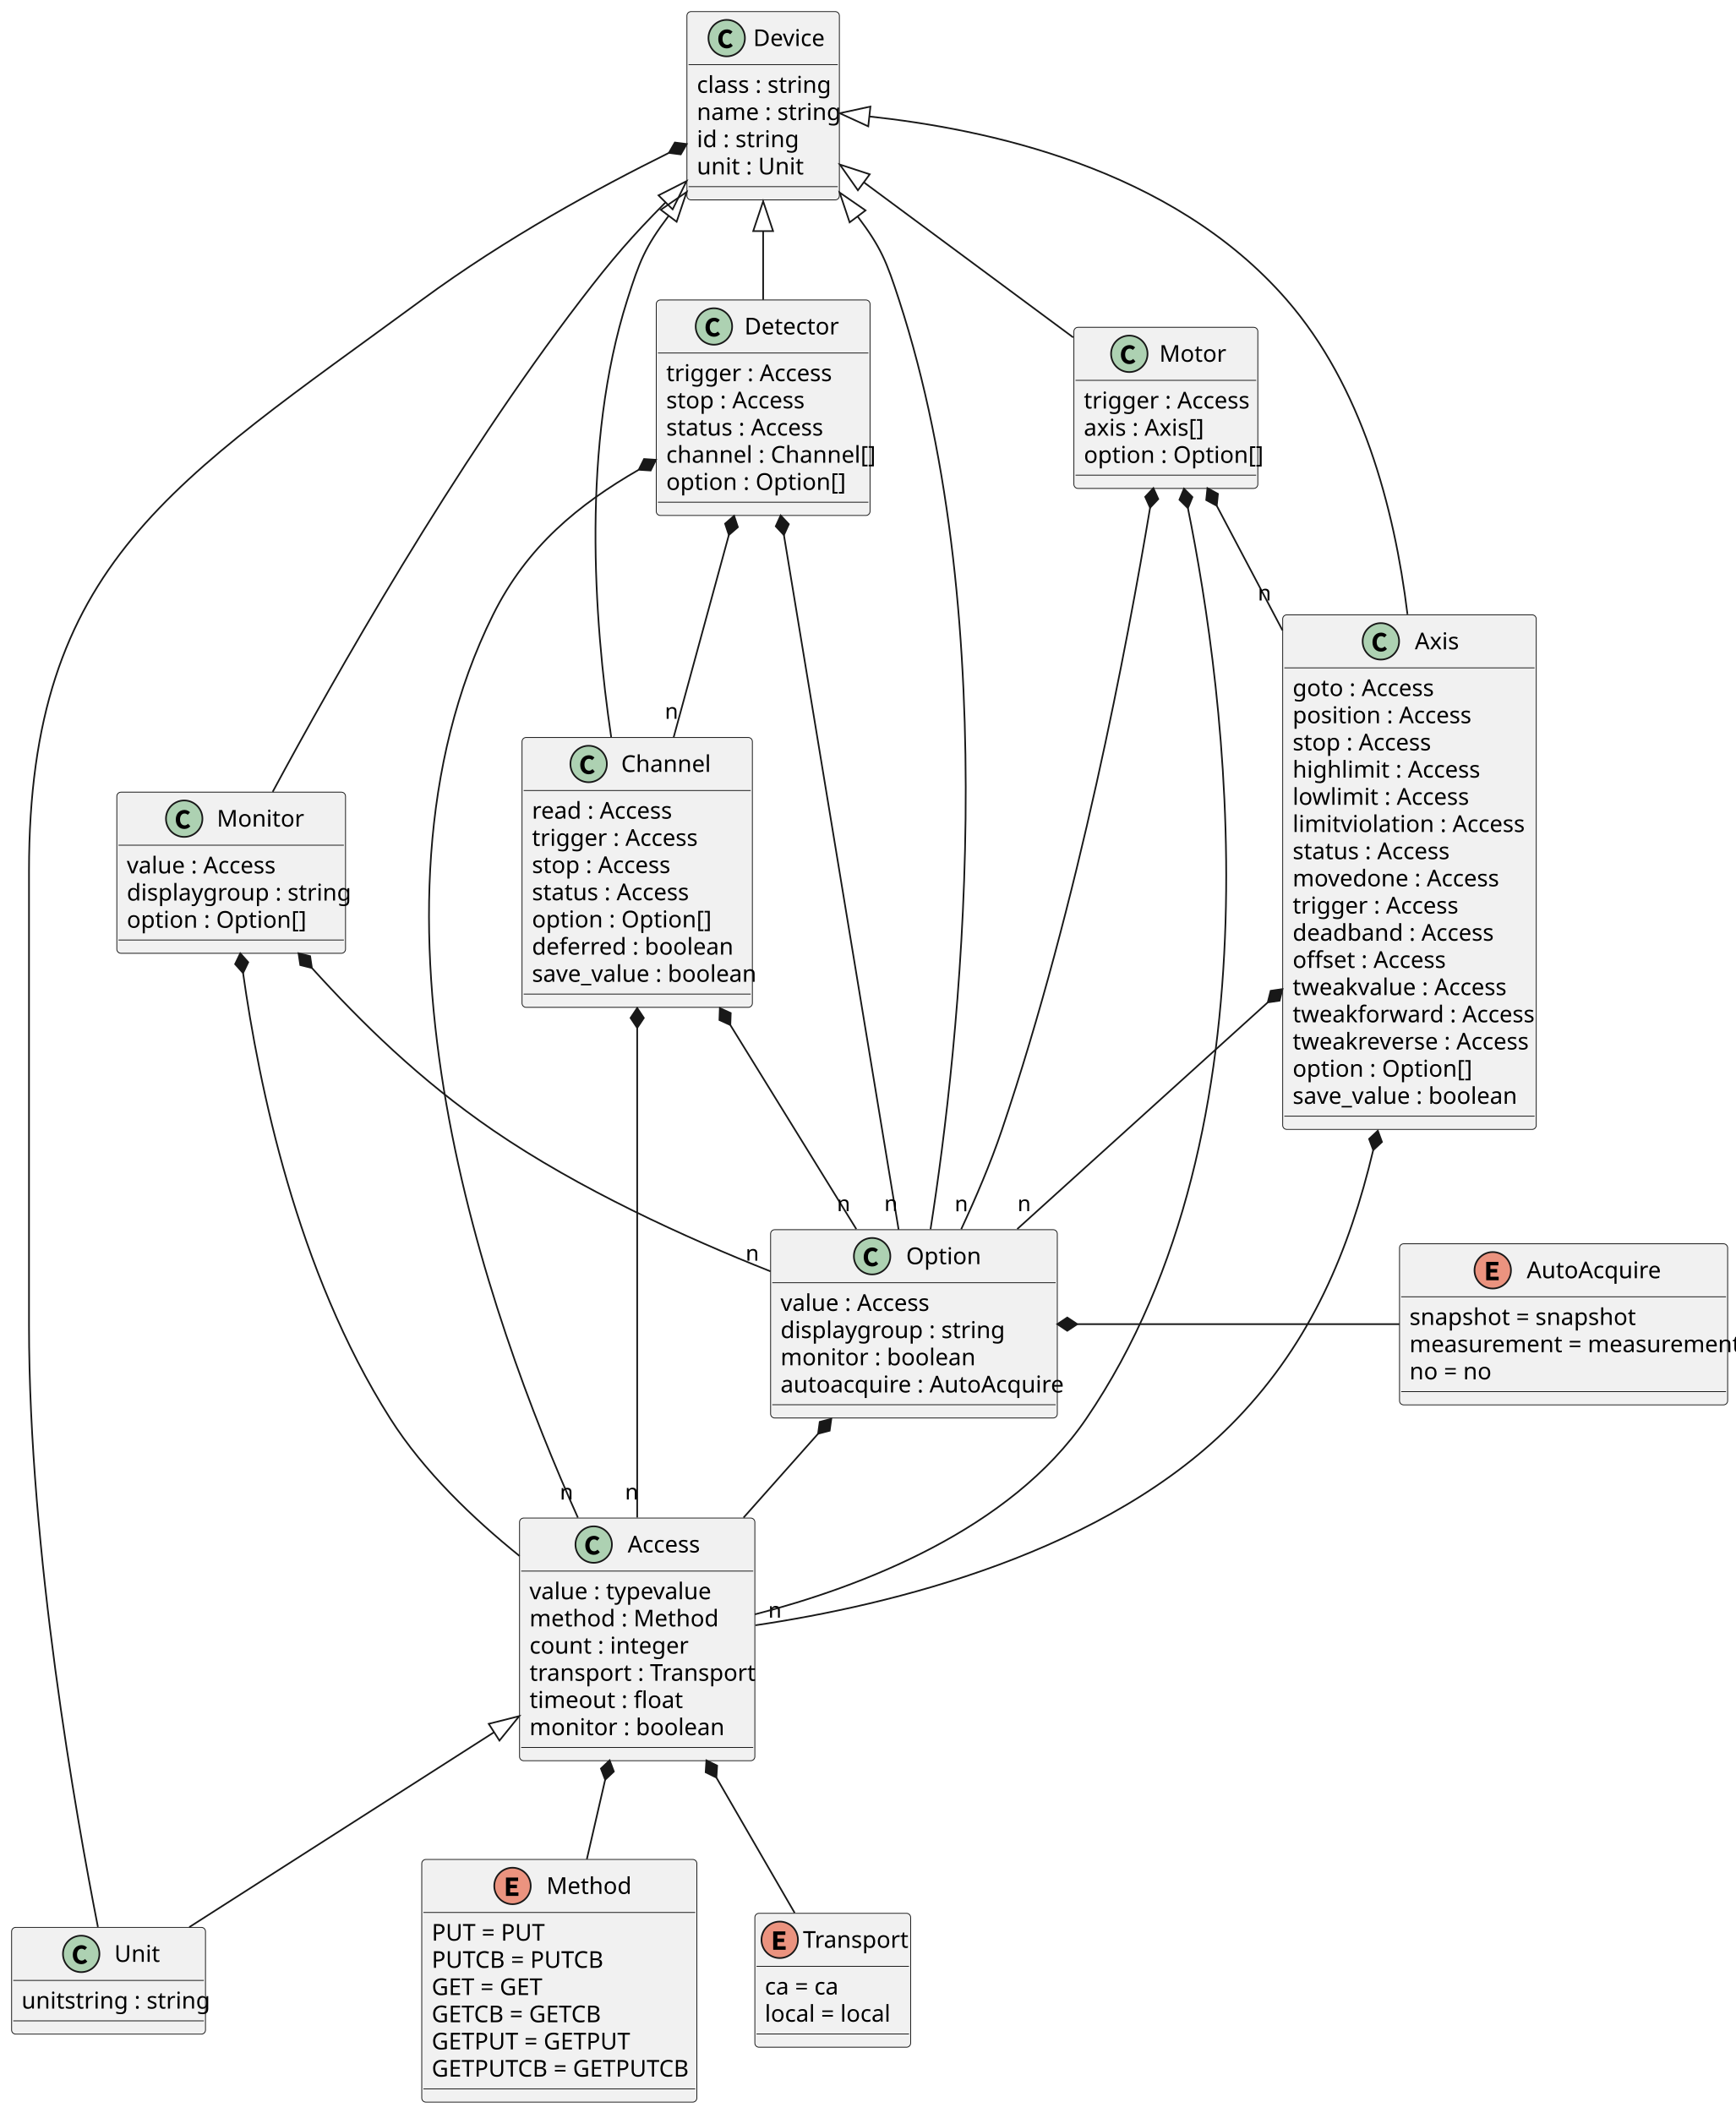
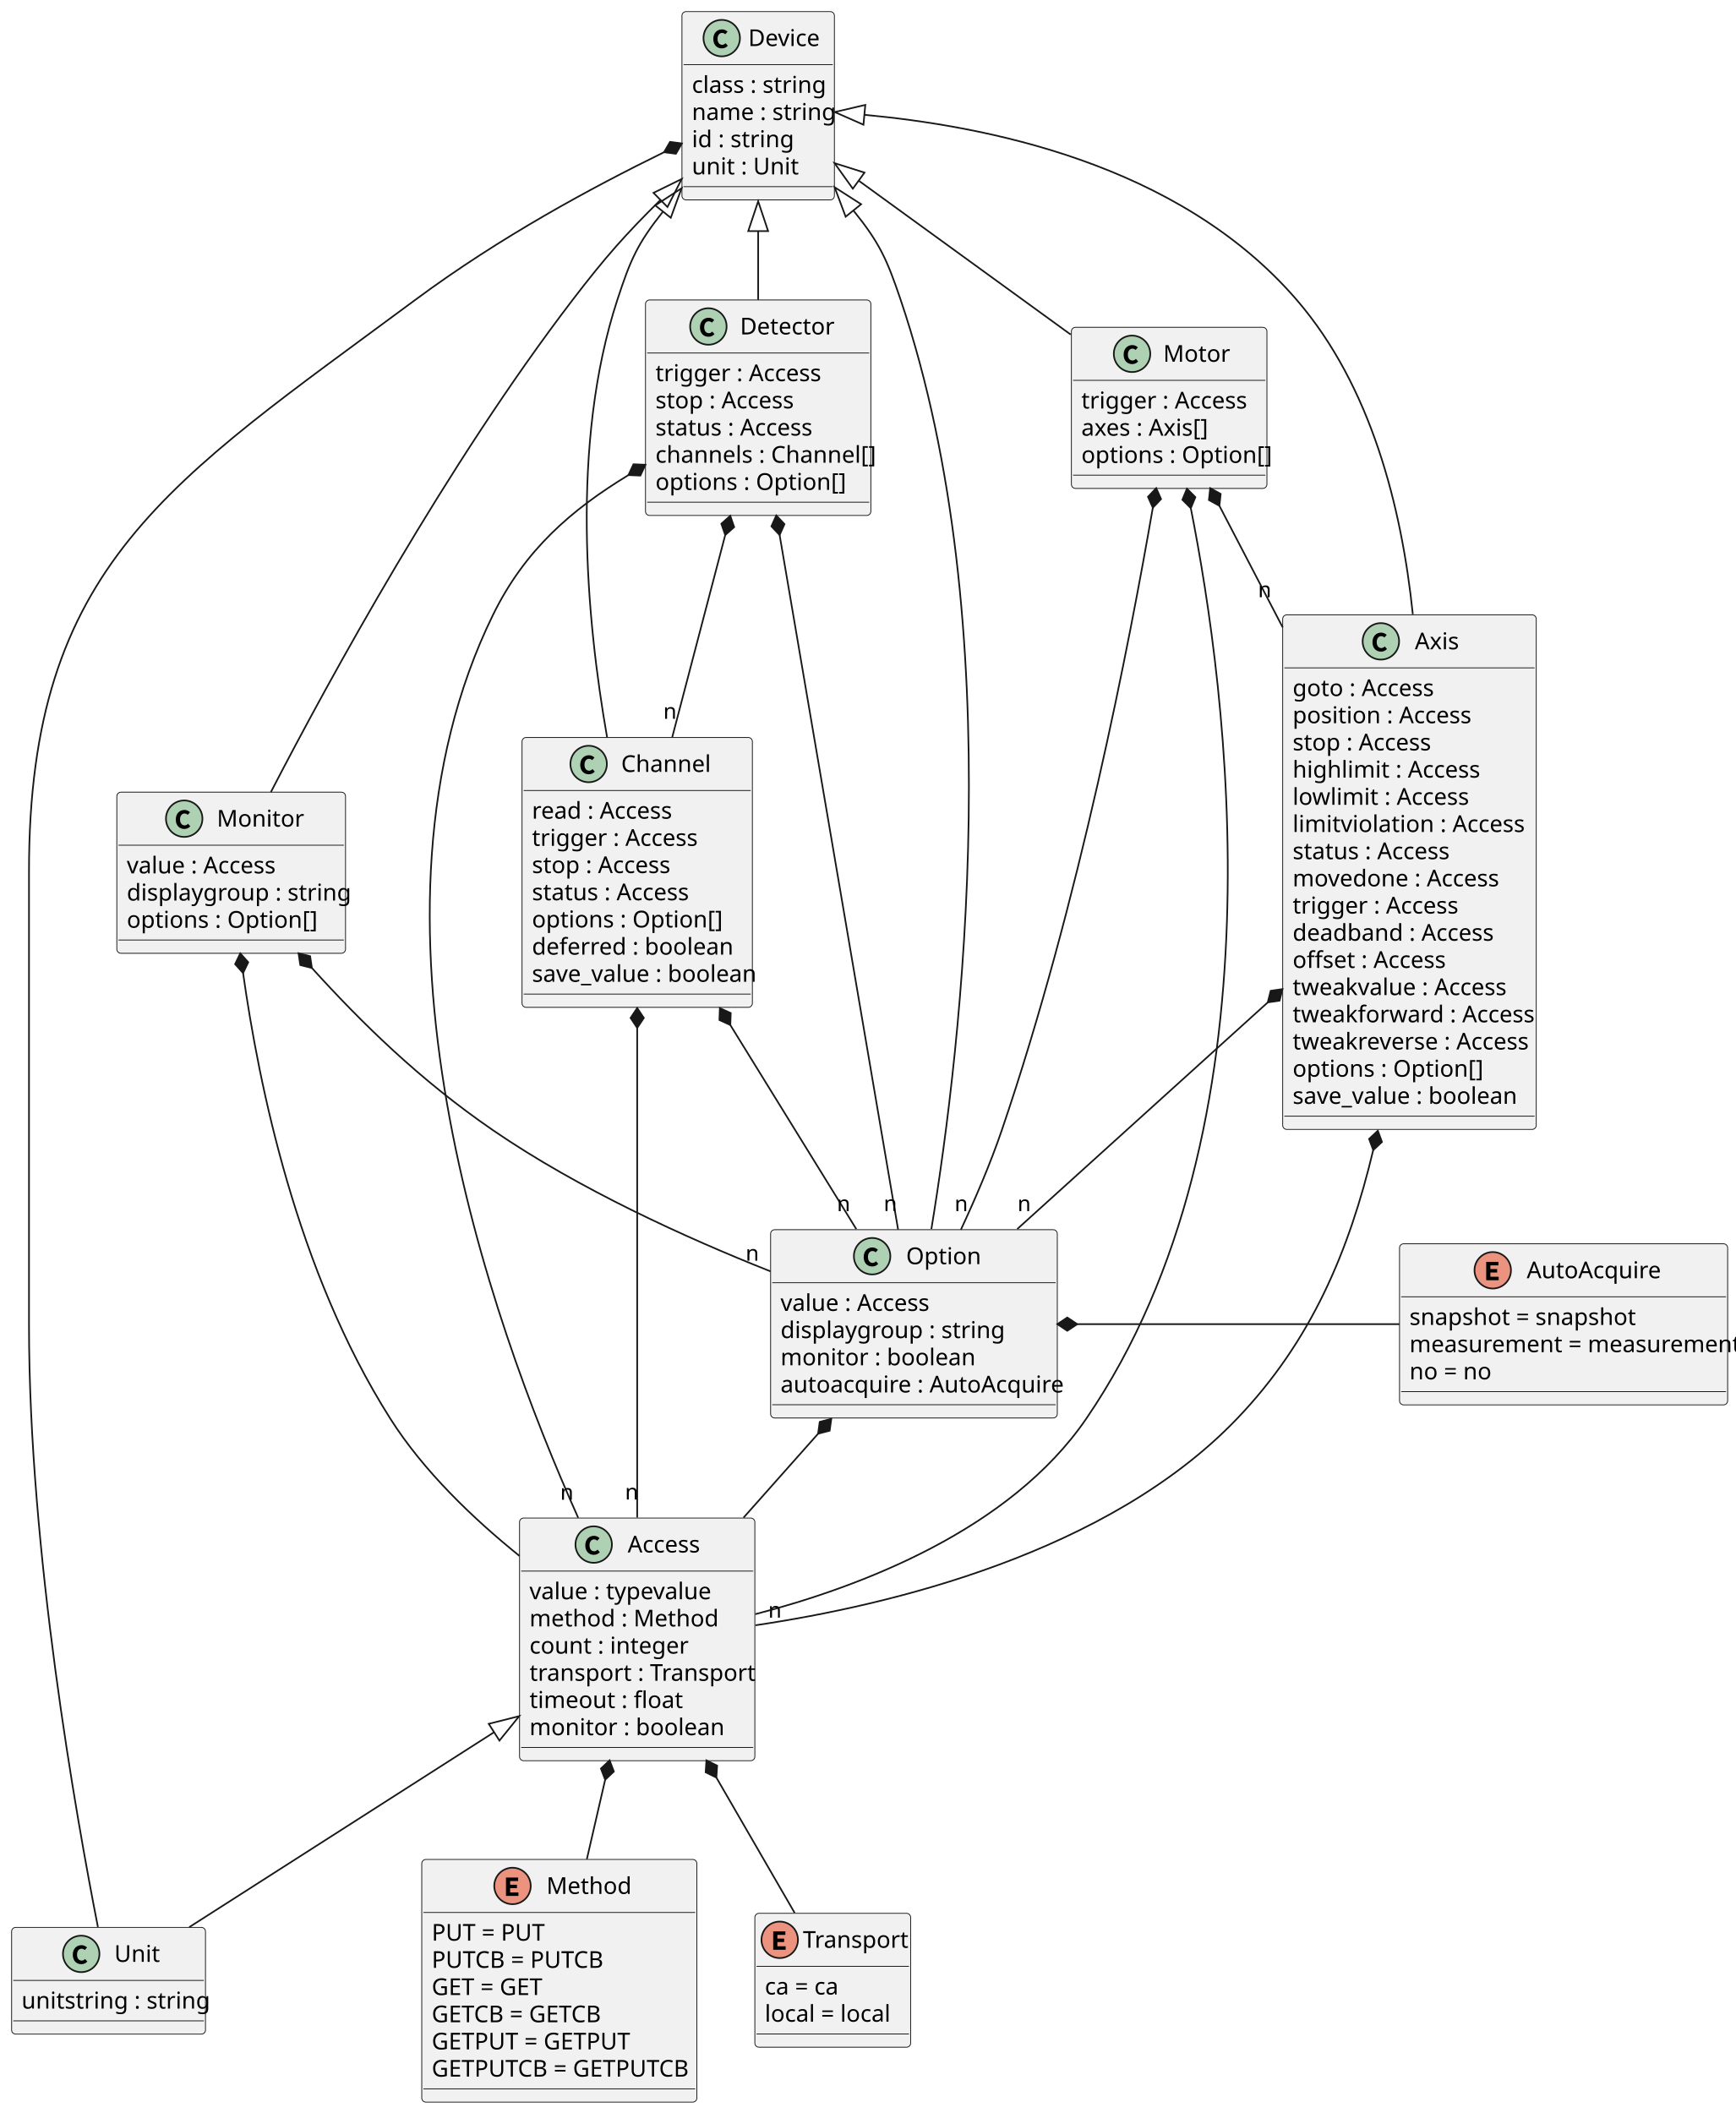
<svg xmlns="http://www.w3.org/2000/svg" contentStyleType="text/css" height="510px" preserveAspectRatio="none" style="width:419px;height:510px;background:#FFFFFF;" version="1.1" viewBox="0 0 419 510" width="419.6px" zoomAndPan="magnify">
  <defs />
  <g>
    <g id="elem_Device">
-       <rect codeLine="3" fill="#F1F1F1" height="45.45" id="Device" rx="1" ry="1" style="stroke:#181818;stroke-width:0.2;" width="36.8" x="165.8" y="2.8" />
-       <ellipse cx="175.4" cy="9.2" fill="#ADD1B2" rx="4.4" ry="4.4" style="stroke:#181818;stroke-width:0.4;" />
-       <path d="M175.419,11.681 C176.019,11.681 176.512,11.456 176.875,11.031 L176.325,10.425 C176.106,10.662 175.844,10.819 175.525,10.819 C174.856,10.819 174.394,10.287 174.394,9.375 C174.394,8.488 174.856,7.95 175.481,7.95 C175.806,7.95 176.044,8.075 176.256,8.269 L176.806,7.65 C176.506,7.356 176.044,7.088 175.481,7.088 C174.3,7.088 173.369,7.944 173.369,9.412 C173.369,10.9 174.319,11.681 175.419,11.681 Z " fill="#000000" />
-       <text fill="#000000" font-family="sans-serif" font-size="5.6" lengthAdjust="spacing" textLength="16" x="181.8" y="11.114">Device</text>
-       <line style="stroke:#181818;stroke-width:0.2;" x1="166.2" x2="202.2" y1="15.6" y2="15.6" />
-       <text fill="#000000" font-family="sans-serif" font-size="5.6" lengthAdjust="spacing" textLength="30.8" x="168.2" y="22.395">class : string</text>
-       <text fill="#000000" font-family="sans-serif" font-size="5.6" lengthAdjust="spacing" textLength="32" x="168.2" y="28.958">name : string</text>
-       <text fill="#000000" font-family="sans-serif" font-size="5.6" lengthAdjust="spacing" textLength="22.4" x="168.2" y="35.52">id : string</text>
-       <text fill="#000000" font-family="sans-serif" font-size="5.6" lengthAdjust="spacing" textLength="23.2" x="168.2" y="42.083">unit : Unit</text>
-       <line style="stroke:#181818;stroke-width:0.2;" x1="166.2" x2="202.2" y1="45.05" y2="45.05" />
+       <rect codeLine="3" fill="#F1F1F1" height="45.45" id="Device" rx="1" ry="1" style="stroke:#181818;stroke-width:0.2;" width="36.8" x="164.6" y="2.8" />
+       <ellipse cx="174.2" cy="9.2" fill="#ADD1B2" rx="4.4" ry="4.4" style="stroke:#181818;stroke-width:0.4;" />
+       <path d="M174.219,11.681 C174.819,11.681 175.312,11.456 175.675,11.031 L175.125,10.425 C174.906,10.662 174.644,10.819 174.325,10.819 C173.656,10.819 173.194,10.287 173.194,9.375 C173.194,8.488 173.656,7.95 174.281,7.95 C174.606,7.95 174.844,8.075 175.056,8.269 L175.606,7.65 C175.306,7.356 174.844,7.088 174.281,7.088 C173.1,7.088 172.169,7.944 172.169,9.412 C172.169,10.9 173.119,11.681 174.219,11.681 Z " fill="#000000" />
+       <text fill="#000000" font-family="sans-serif" font-size="5.6" lengthAdjust="spacing" textLength="16" x="180.6" y="11.114">Device</text>
+       <line style="stroke:#181818;stroke-width:0.2;" x1="165" x2="201" y1="15.6" y2="15.6" />
+       <text fill="#000000" font-family="sans-serif" font-size="5.6" lengthAdjust="spacing" textLength="30.8" x="167" y="22.395">class : string</text>
+       <text fill="#000000" font-family="sans-serif" font-size="5.6" lengthAdjust="spacing" textLength="32" x="167" y="28.958">name : string</text>
+       <text fill="#000000" font-family="sans-serif" font-size="5.6" lengthAdjust="spacing" textLength="22.4" x="167" y="35.52">id : string</text>
+       <text fill="#000000" font-family="sans-serif" font-size="5.6" lengthAdjust="spacing" textLength="23.2" x="167" y="42.083">unit : Unit</text>
+       <line style="stroke:#181818;stroke-width:0.2;" x1="165" x2="201" y1="45.05" y2="45.05" />
    </g>
    <g id="elem_Detector">
-       <rect codeLine="68" fill="#F1F1F1" height="52.013" id="Detector" rx="1" ry="1" style="stroke:#181818;stroke-width:0.2;" width="51.6" x="158.4" y="72.4" />
-       <ellipse cx="172.32" cy="78.8" fill="#ADD1B2" rx="4.4" ry="4.4" style="stroke:#181818;stroke-width:0.4;" />
-       <path d="M172.339,81.281 C172.939,81.281 173.433,81.056 173.795,80.631 L173.245,80.025 C173.026,80.263 172.764,80.419 172.445,80.419 C171.776,80.419 171.314,79.888 171.314,78.975 C171.314,78.088 171.776,77.55 172.401,77.55 C172.726,77.55 172.964,77.675 173.176,77.869 L173.726,77.25 C173.426,76.956 172.964,76.688 172.401,76.688 C171.22,76.688 170.289,77.544 170.289,79.013 C170.289,80.5 171.239,81.281 172.339,81.281 Z " fill="#000000" />
-       <text fill="#000000" font-family="sans-serif" font-size="5.6" lengthAdjust="spacing" textLength="21.2" x="179.68" y="80.714">Detector</text>
-       <line style="stroke:#181818;stroke-width:0.2;" x1="158.8" x2="209.6" y1="85.2" y2="85.2" />
-       <text fill="#000000" font-family="sans-serif" font-size="5.6" lengthAdjust="spacing" textLength="37.6" x="160.8" y="91.995">trigger : Access</text>
-       <text fill="#000000" font-family="sans-serif" font-size="5.6" lengthAdjust="spacing" textLength="32.4" x="160.8" y="98.558">stop : Access</text>
-       <text fill="#000000" font-family="sans-serif" font-size="5.6" lengthAdjust="spacing" textLength="37.2" x="160.8" y="105.12">status : Access</text>
-       <text fill="#000000" font-family="sans-serif" font-size="5.6" lengthAdjust="spacing" textLength="46.8" x="160.8" y="111.683">channel : Channel[]</text>
-       <text fill="#000000" font-family="sans-serif" font-size="5.6" lengthAdjust="spacing" textLength="39.6" x="160.8" y="118.245">option : Option[]</text>
-       <line style="stroke:#181818;stroke-width:0.2;" x1="158.8" x2="209.6" y1="121.213" y2="121.213" />
+       <rect codeLine="68" fill="#F1F1F1" height="52.013" id="Detector" rx="1" ry="1" style="stroke:#181818;stroke-width:0.2;" width="54.4" x="155.8" y="72.4" />
+       <ellipse cx="170.98" cy="78.8" fill="#ADD1B2" rx="4.4" ry="4.4" style="stroke:#181818;stroke-width:0.4;" />
+       <path d="M170.999,81.281 C171.599,81.281 172.093,81.056 172.455,80.631 L171.905,80.025 C171.686,80.263 171.424,80.419 171.105,80.419 C170.436,80.419 169.974,79.888 169.974,78.975 C169.974,78.088 170.436,77.55 171.061,77.55 C171.386,77.55 171.624,77.675 171.836,77.869 L172.386,77.25 C172.086,76.956 171.624,76.688 171.061,76.688 C169.88,76.688 168.949,77.544 168.949,79.013 C168.949,80.5 169.899,81.281 170.999,81.281 Z " fill="#000000" />
+       <text fill="#000000" font-family="sans-serif" font-size="5.6" lengthAdjust="spacing" textLength="21.2" x="178.62" y="80.714">Detector</text>
+       <line style="stroke:#181818;stroke-width:0.2;" x1="156.2" x2="209.8" y1="85.2" y2="85.2" />
+       <text fill="#000000" font-family="sans-serif" font-size="5.6" lengthAdjust="spacing" textLength="37.6" x="158.2" y="91.995">trigger : Access</text>
+       <text fill="#000000" font-family="sans-serif" font-size="5.6" lengthAdjust="spacing" textLength="32.4" x="158.2" y="98.558">stop : Access</text>
+       <text fill="#000000" font-family="sans-serif" font-size="5.6" lengthAdjust="spacing" textLength="37.2" x="158.2" y="105.12">status : Access</text>
+       <text fill="#000000" font-family="sans-serif" font-size="5.6" lengthAdjust="spacing" textLength="49.6" x="158.2" y="111.683">channels : Channel[]</text>
+       <text fill="#000000" font-family="sans-serif" font-size="5.6" lengthAdjust="spacing" textLength="42.4" x="158.2" y="118.245">options : Option[]</text>
+       <line style="stroke:#181818;stroke-width:0.2;" x1="156.2" x2="209.8" y1="121.213" y2="121.213" />
    </g>
    <g id="elem_Motor">
-       <rect codeLine="96" fill="#F1F1F1" height="38.888" id="Motor" rx="1" ry="1" style="stroke:#181818;stroke-width:0.2;" width="44.4" x="259.2" y="79" />
-       <ellipse cx="272.58" cy="85.4" fill="#ADD1B2" rx="4.4" ry="4.4" style="stroke:#181818;stroke-width:0.4;" />
-       <path d="M272.599,87.881 C273.199,87.881 273.692,87.656 274.055,87.231 L273.505,86.625 C273.286,86.862 273.024,87.019 272.705,87.019 C272.036,87.019 271.574,86.487 271.574,85.575 C271.574,84.688 272.036,84.15 272.661,84.15 C272.986,84.15 273.224,84.275 273.436,84.469 L273.986,83.85 C273.686,83.556 273.224,83.287 272.661,83.287 C271.48,83.287 270.549,84.144 270.549,85.612 C270.549,87.1 271.499,87.881 272.599,87.881 Z " fill="#000000" />
-       <text fill="#000000" font-family="sans-serif" font-size="5.6" lengthAdjust="spacing" textLength="15.2" x="279.82" y="87.314">Motor</text>
-       <line style="stroke:#181818;stroke-width:0.2;" x1="259.6" x2="303.2" y1="91.8" y2="91.8" />
-       <text fill="#000000" font-family="sans-serif" font-size="5.6" lengthAdjust="spacing" textLength="37.6" x="261.6" y="98.595">trigger : Access</text>
-       <text fill="#000000" font-family="sans-serif" font-size="5.6" lengthAdjust="spacing" textLength="27.2" x="261.6" y="105.158">axis : Axis[]</text>
-       <text fill="#000000" font-family="sans-serif" font-size="5.6" lengthAdjust="spacing" textLength="39.6" x="261.6" y="111.72">option : Option[]</text>
-       <line style="stroke:#181818;stroke-width:0.2;" x1="259.6" x2="303.2" y1="114.688" y2="114.688" />
+       <rect codeLine="96" fill="#F1F1F1" height="38.888" id="Motor" rx="1" ry="1" style="stroke:#181818;stroke-width:0.2;" width="47.2" x="258.6" y="79" />
+       <ellipse cx="273.24" cy="85.4" fill="#ADD1B2" rx="4.4" ry="4.4" style="stroke:#181818;stroke-width:0.4;" />
+       <path d="M273.259,87.881 C273.859,87.881 274.353,87.656 274.715,87.231 L274.165,86.625 C273.946,86.862 273.684,87.019 273.365,87.019 C272.696,87.019 272.234,86.487 272.234,85.575 C272.234,84.688 272.696,84.15 273.321,84.15 C273.646,84.15 273.884,84.275 274.096,84.469 L274.646,83.85 C274.346,83.556 273.884,83.287 273.321,83.287 C272.14,83.287 271.209,84.144 271.209,85.612 C271.209,87.1 272.159,87.881 273.259,87.881 Z " fill="#000000" />
+       <text fill="#000000" font-family="sans-serif" font-size="5.6" lengthAdjust="spacing" textLength="15.2" x="280.76" y="87.314">Motor</text>
+       <line style="stroke:#181818;stroke-width:0.2;" x1="259" x2="305.4" y1="91.8" y2="91.8" />
+       <text fill="#000000" font-family="sans-serif" font-size="5.6" lengthAdjust="spacing" textLength="37.6" x="261" y="98.595">trigger : Access</text>
+       <text fill="#000000" font-family="sans-serif" font-size="5.6" lengthAdjust="spacing" textLength="28.8" x="261" y="105.158">axes : Axis[]</text>
+       <text fill="#000000" font-family="sans-serif" font-size="5.6" lengthAdjust="spacing" textLength="42.4" x="261" y="111.72">options : Option[]</text>
+       <line style="stroke:#181818;stroke-width:0.2;" x1="259" x2="305.4" y1="114.688" y2="114.688" />
    </g>
    <g id="elem_Monitor">
      <rect codeLine="79" fill="#F1F1F1" height="38.888" id="Monitor" rx="1" ry="1" style="stroke:#181818;stroke-width:0.2;" width="55.2" x="28.2" y="191.2" />
      <ellipse cx="44.46" cy="197.6" fill="#ADD1B2" rx="4.4" ry="4.4" style="stroke:#181818;stroke-width:0.4;" />
      <path d="M44.479,200.081 C45.079,200.081 45.572,199.856 45.935,199.431 L45.385,198.825 C45.166,199.062 44.904,199.219 44.585,199.219 C43.916,199.219 43.454,198.688 43.454,197.775 C43.454,196.887 43.916,196.35 44.541,196.35 C44.866,196.35 45.104,196.475 45.316,196.669 L45.866,196.05 C45.566,195.756 45.104,195.488 44.541,195.488 C43.36,195.488 42.429,196.344 42.429,197.812 C42.429,199.3 43.379,200.081 44.479,200.081 Z " fill="#000000" />
      <text fill="#000000" font-family="sans-serif" font-size="5.6" lengthAdjust="spacing" textLength="19.6" x="52.34" y="199.514">Monitor</text>
      <line style="stroke:#181818;stroke-width:0.2;" x1="28.6" x2="83" y1="204" y2="204" />
      <text fill="#000000" font-family="sans-serif" font-size="5.6" lengthAdjust="spacing" textLength="34.4" x="30.6" y="210.795">value : Access</text>
      <text fill="#000000" font-family="sans-serif" font-size="5.6" lengthAdjust="spacing" textLength="50.4" x="30.6" y="217.358">displaygroup : string</text>
-       <text fill="#000000" font-family="sans-serif" font-size="5.6" lengthAdjust="spacing" textLength="39.6" x="30.6" y="223.92">option : Option[]</text>
+       <text fill="#000000" font-family="sans-serif" font-size="5.6" lengthAdjust="spacing" textLength="42.4" x="30.6" y="223.92">options : Option[]</text>
      <line style="stroke:#181818;stroke-width:0.2;" x1="28.6" x2="83" y1="226.887" y2="226.887" />
    </g>
    <g id="elem_Axis">
      <rect codeLine="35" fill="#F1F1F1" height="124.2" id="Axis" rx="1" ry="1" style="stroke:#181818;stroke-width:0.2;" width="61.2" x="309.6" y="148.4" />
      <ellipse cx="333.3" cy="154.8" fill="#ADD1B2" rx="4.4" ry="4.4" style="stroke:#181818;stroke-width:0.4;" />
      <path d="M333.319,157.281 C333.919,157.281 334.413,157.056 334.775,156.631 L334.225,156.025 C334.006,156.262 333.744,156.419 333.425,156.419 C332.756,156.419 332.294,155.887 332.294,154.975 C332.294,154.088 332.756,153.55 333.381,153.55 C333.706,153.55 333.944,153.675 334.156,153.869 L334.706,153.25 C334.406,152.956 333.944,152.688 333.381,152.688 C332.2,152.688 331.269,153.544 331.269,155.012 C331.269,156.5 332.219,157.281 333.319,157.281 Z " fill="#000000" />
      <text fill="#000000" font-family="sans-serif" font-size="5.6" lengthAdjust="spacing" textLength="10.4" x="341.5" y="156.714">Axis</text>
      <line style="stroke:#181818;stroke-width:0.2;" x1="310" x2="370.4" y1="161.2" y2="161.2" />
      <text fill="#000000" font-family="sans-serif" font-size="5.6" lengthAdjust="spacing" textLength="32.8" x="312" y="167.995">goto : Access</text>
      <text fill="#000000" font-family="sans-serif" font-size="5.6" lengthAdjust="spacing" textLength="41.2" x="312" y="174.558">position : Access</text>
      <text fill="#000000" font-family="sans-serif" font-size="5.6" lengthAdjust="spacing" textLength="32.4" x="312" y="181.12">stop : Access</text>
      <text fill="#000000" font-family="sans-serif" font-size="5.6" lengthAdjust="spacing" textLength="42.4" x="312" y="187.683">highlimit : Access</text>
      <text fill="#000000" font-family="sans-serif" font-size="5.6" lengthAdjust="spacing" textLength="40.4" x="312" y="194.245">lowlimit : Access</text>
      <text fill="#000000" font-family="sans-serif" font-size="5.6" lengthAdjust="spacing" textLength="52.8" x="312" y="200.808">limitviolation : Access</text>
      <text fill="#000000" font-family="sans-serif" font-size="5.6" lengthAdjust="spacing" textLength="37.2" x="312" y="207.37">status : Access</text>
      <text fill="#000000" font-family="sans-serif" font-size="5.6" lengthAdjust="spacing" textLength="47.2" x="312" y="213.933">movedone : Access</text>
      <text fill="#000000" font-family="sans-serif" font-size="5.6" lengthAdjust="spacing" textLength="37.6" x="312" y="220.495">trigger : Access</text>
      <text fill="#000000" font-family="sans-serif" font-size="5.6" lengthAdjust="spacing" textLength="46.4" x="312" y="227.058">deadband : Access</text>
      <text fill="#000000" font-family="sans-serif" font-size="5.6" lengthAdjust="spacing" textLength="36" x="312" y="233.62">offset : Access</text>
      <text fill="#000000" font-family="sans-serif" font-size="5.6" lengthAdjust="spacing" textLength="49.6" x="312" y="240.183">tweakvalue : Access</text>
      <text fill="#000000" font-family="sans-serif" font-size="5.6" lengthAdjust="spacing" textLength="56.4" x="312" y="246.745">tweakforward : Access</text>
      <text fill="#000000" font-family="sans-serif" font-size="5.6" lengthAdjust="spacing" textLength="54.4" x="312" y="253.308">tweakreverse : Access</text>
-       <text fill="#000000" font-family="sans-serif" font-size="5.6" lengthAdjust="spacing" textLength="39.6" x="312" y="259.87">option : Option[]</text>
+       <text fill="#000000" font-family="sans-serif" font-size="5.6" lengthAdjust="spacing" textLength="42.4" x="312" y="259.87">options : Option[]</text>
      <text fill="#000000" font-family="sans-serif" font-size="5.6" lengthAdjust="spacing" textLength="50.8" x="312" y="266.433">save_value : boolean</text>
      <line style="stroke:#181818;stroke-width:0.2;" x1="310" x2="370.4" y1="269.4" y2="269.4" />
    </g>
    <g id="elem_Channel">
      <rect codeLine="56" fill="#F1F1F1" height="65.138" id="Channel" rx="1" ry="1" style="stroke:#181818;stroke-width:0.2;" width="55.6" x="126" y="178" />
      <ellipse cx="142.08" cy="184.4" fill="#ADD1B2" rx="4.4" ry="4.4" style="stroke:#181818;stroke-width:0.4;" />
      <path d="M142.099,186.881 C142.699,186.881 143.192,186.656 143.555,186.231 L143.005,185.625 C142.786,185.863 142.524,186.019 142.205,186.019 C141.536,186.019 141.074,185.488 141.074,184.575 C141.074,183.688 141.536,183.15 142.161,183.15 C142.486,183.15 142.724,183.275 142.936,183.469 L143.486,182.85 C143.186,182.556 142.724,182.287 142.161,182.287 C140.98,182.287 140.049,183.144 140.049,184.613 C140.049,186.1 140.999,186.881 142.099,186.881 Z " fill="#000000" />
      <text fill="#000000" font-family="sans-serif" font-size="5.6" lengthAdjust="spacing" textLength="20.4" x="149.92" y="186.314">Channel</text>
      <line style="stroke:#181818;stroke-width:0.2;" x1="126.4" x2="181.2" y1="190.8" y2="190.8" />
      <text fill="#000000" font-family="sans-serif" font-size="5.6" lengthAdjust="spacing" textLength="32.4" x="128.4" y="197.595">read : Access</text>
      <text fill="#000000" font-family="sans-serif" font-size="5.6" lengthAdjust="spacing" textLength="37.6" x="128.4" y="204.158">trigger : Access</text>
      <text fill="#000000" font-family="sans-serif" font-size="5.6" lengthAdjust="spacing" textLength="32.4" x="128.4" y="210.72">stop : Access</text>
      <text fill="#000000" font-family="sans-serif" font-size="5.6" lengthAdjust="spacing" textLength="37.2" x="128.4" y="217.283">status : Access</text>
-       <text fill="#000000" font-family="sans-serif" font-size="5.6" lengthAdjust="spacing" textLength="39.6" x="128.4" y="223.845">option : Option[]</text>
+       <text fill="#000000" font-family="sans-serif" font-size="5.6" lengthAdjust="spacing" textLength="42.4" x="128.4" y="223.845">options : Option[]</text>
      <text fill="#000000" font-family="sans-serif" font-size="5.6" lengthAdjust="spacing" textLength="44.4" x="128.4" y="230.408">deferred : boolean</text>
      <text fill="#000000" font-family="sans-serif" font-size="5.6" lengthAdjust="spacing" textLength="50.8" x="128.4" y="236.97">save_value : boolean</text>
      <line style="stroke:#181818;stroke-width:0.2;" x1="126.4" x2="181.2" y1="239.938" y2="239.938" />
    </g>
    <g id="elem_Option">
      <rect codeLine="105" fill="#F1F1F1" height="45.45" id="Option" rx="1" ry="1" style="stroke:#181818;stroke-width:0.2;" width="69.2" x="186" y="296.8" />
      <ellipse cx="210.5" cy="303.2" fill="#ADD1B2" rx="4.4" ry="4.4" style="stroke:#181818;stroke-width:0.4;" />
      <path d="M210.519,305.681 C211.119,305.681 211.613,305.456 211.975,305.031 L211.425,304.425 C211.206,304.663 210.944,304.819 210.625,304.819 C209.956,304.819 209.494,304.288 209.494,303.375 C209.494,302.488 209.956,301.95 210.581,301.95 C210.906,301.95 211.144,302.075 211.356,302.269 L211.906,301.65 C211.606,301.356 211.144,301.087 210.581,301.087 C209.4,301.087 208.469,301.944 208.469,303.413 C208.469,304.9 209.419,305.681 210.519,305.681 Z " fill="#000000" />
      <text fill="#000000" font-family="sans-serif" font-size="5.6" lengthAdjust="spacing" textLength="16.8" x="218.7" y="305.114">Option</text>
      <line style="stroke:#181818;stroke-width:0.2;" x1="186.4" x2="254.8" y1="309.6" y2="309.6" />
      <text fill="#000000" font-family="sans-serif" font-size="5.6" lengthAdjust="spacing" textLength="34.4" x="188.4" y="316.395">value : Access</text>
      <text fill="#000000" font-family="sans-serif" font-size="5.6" lengthAdjust="spacing" textLength="50.4" x="188.4" y="322.958">displaygroup : string</text>
      <text fill="#000000" font-family="sans-serif" font-size="5.6" lengthAdjust="spacing" textLength="43.2" x="188.4" y="329.52">monitor : boolean</text>
      <text fill="#000000" font-family="sans-serif" font-size="5.6" lengthAdjust="spacing" textLength="64.4" x="188.4" y="336.083">autoacquire : AutoAcquire</text>
      <line style="stroke:#181818;stroke-width:0.2;" x1="186.4" x2="254.8" y1="339.05" y2="339.05" />
    </g>
    <g id="elem_Unit">
      <rect codeLine="119" fill="#F1F1F1" height="25.762" id="Unit" rx="1" ry="1" style="stroke:#181818;stroke-width:0.2;" width="46.8" x="2.8" y="465.2" />
      <ellipse cx="19.6" cy="471.6" fill="#ADD1B2" rx="4.4" ry="4.4" style="stroke:#181818;stroke-width:0.4;" />
      <path d="M19.619,474.081 C20.219,474.081 20.712,473.856 21.075,473.431 L20.525,472.825 C20.306,473.062 20.044,473.219 19.725,473.219 C19.056,473.219 18.594,472.688 18.594,471.775 C18.594,470.887 19.056,470.35 19.681,470.35 C20.006,470.35 20.244,470.475 20.456,470.669 L21.006,470.05 C20.706,469.756 20.244,469.488 19.681,469.488 C18.5,469.488 17.569,470.344 17.569,471.812 C17.569,473.3 18.519,474.081 19.619,474.081 Z " fill="#000000" />
      <text fill="#000000" font-family="sans-serif" font-size="5.6" lengthAdjust="spacing" textLength="10" x="27.6" y="473.514">Unit</text>
      <line style="stroke:#181818;stroke-width:0.2;" x1="3.2" x2="49.2" y1="478" y2="478" />
      <text fill="#000000" font-family="sans-serif" font-size="5.6" lengthAdjust="spacing" textLength="42" x="5.2" y="484.795">unitstring : string</text>
      <line style="stroke:#181818;stroke-width:0.2;" x1="3.2" x2="49.2" y1="487.762" y2="487.762" />
    </g>
    <g id="elem_Access">
      <rect codeLine="17" fill="#F1F1F1" height="58.575" id="Access" rx="1" ry="1" style="stroke:#181818;stroke-width:0.2;" width="56.8" x="125.4" y="366.4" />
      <ellipse cx="143.3" cy="372.8" fill="#ADD1B2" rx="4.4" ry="4.4" style="stroke:#181818;stroke-width:0.4;" />
      <path d="M143.319,375.281 C143.919,375.281 144.412,375.056 144.775,374.631 L144.225,374.025 C144.006,374.262 143.744,374.419 143.425,374.419 C142.756,374.419 142.294,373.887 142.294,372.975 C142.294,372.087 142.756,371.55 143.381,371.55 C143.706,371.55 143.944,371.675 144.156,371.869 L144.706,371.25 C144.406,370.956 143.944,370.688 143.381,370.688 C142.2,370.688 141.269,371.544 141.269,373.012 C141.269,374.5 142.219,375.281 143.319,375.281 Z " fill="#000000" />
      <text fill="#000000" font-family="sans-serif" font-size="5.6" lengthAdjust="spacing" textLength="17.6" x="151.5" y="374.714">Access</text>
      <line style="stroke:#181818;stroke-width:0.2;" x1="125.8" x2="181.8" y1="379.2" y2="379.2" />
      <text fill="#000000" font-family="sans-serif" font-size="5.6" lengthAdjust="spacing" textLength="40.8" x="127.8" y="385.995">value : typevalue</text>
      <text fill="#000000" font-family="sans-serif" font-size="5.6" lengthAdjust="spacing" textLength="42" x="127.8" y="392.558">method : Method</text>
      <text fill="#000000" font-family="sans-serif" font-size="5.6" lengthAdjust="spacing" textLength="35.2" x="127.8" y="399.12">count : integer</text>
      <text fill="#000000" font-family="sans-serif" font-size="5.6" lengthAdjust="spacing" textLength="52" x="127.8" y="405.683">transport : Transport</text>
      <text fill="#000000" font-family="sans-serif" font-size="5.6" lengthAdjust="spacing" textLength="34.4" x="127.8" y="412.245">timeout : float</text>
      <text fill="#000000" font-family="sans-serif" font-size="5.6" lengthAdjust="spacing" textLength="43.2" x="127.8" y="418.808">monitor : boolean</text>
      <line style="stroke:#181818;stroke-width:0.2;" x1="125.8" x2="181.8" y1="421.775" y2="421.775" />
    </g>
    <g id="elem_Method">
      <rect codeLine="87" fill="#F1F1F1" height="58.575" id="Method" rx="1" ry="1" style="stroke:#181818;stroke-width:0.2;" width="66.4" x="101.8" y="448.8" />
      <ellipse cx="123.7" cy="455.2" fill="#EB937F" rx="4.4" ry="4.4" style="stroke:#181818;stroke-width:0.4;" />
      <path d="M122.125,457.6 L125.131,457.6 L125.131,456.756 L123.131,456.756 L123.131,455.738 L124.769,455.738 L124.769,454.9 L123.131,454.9 L123.131,454.012 L125.062,454.012 L125.062,453.169 L122.125,453.169 L122.125,457.6 Z " fill="#000000" />
      <text fill="#000000" font-family="sans-serif" font-size="5.6" lengthAdjust="spacing" textLength="19.2" x="131.9" y="457.114">Method</text>
      <line style="stroke:#181818;stroke-width:0.2;" x1="102.2" x2="167.8" y1="461.6" y2="461.6" />
      <text fill="#000000" font-family="sans-serif" font-size="5.6" lengthAdjust="spacing" textLength="26.4" x="104.2" y="468.395">PUT = PUT</text>
      <text fill="#000000" font-family="sans-serif" font-size="5.6" lengthAdjust="spacing" textLength="40.8" x="104.2" y="474.958">PUTCB = PUTCB</text>
      <text fill="#000000" font-family="sans-serif" font-size="5.6" lengthAdjust="spacing" textLength="26.4" x="104.2" y="481.52">GET = GET</text>
      <text fill="#000000" font-family="sans-serif" font-size="5.6" lengthAdjust="spacing" textLength="40.8" x="104.2" y="488.083">GETCB = GETCB</text>
      <text fill="#000000" font-family="sans-serif" font-size="5.6" lengthAdjust="spacing" textLength="47.2" x="104.2" y="494.645">GETPUT = GETPUT</text>
      <text fill="#000000" font-family="sans-serif" font-size="5.6" lengthAdjust="spacing" textLength="61.6" x="104.2" y="501.208">GETPUTCB = GETPUTCB</text>
      <line style="stroke:#181818;stroke-width:0.2;" x1="102.2" x2="167.8" y1="504.175" y2="504.175" />
    </g>
    <g id="elem_Transport">
      <rect codeLine="114" fill="#F1F1F1" height="32.325" id="Transport" rx="1" ry="1" style="stroke:#181818;stroke-width:0.2;" width="37.6" x="182.2" y="461.8" />
      <ellipse cx="188.2" cy="468.2" fill="#EB937F" rx="4.4" ry="4.4" style="stroke:#181818;stroke-width:0.4;" />
      <path d="M186.625,470.6 L189.631,470.6 L189.631,469.756 L187.631,469.756 L187.631,468.738 L189.269,468.738 L189.269,467.9 L187.631,467.9 L187.631,467.012 L189.562,467.012 L189.562,466.169 L186.625,466.169 L186.625,470.6 Z " fill="#000000" />
      <text fill="#000000" font-family="sans-serif" font-size="5.6" lengthAdjust="spacing" textLength="24.8" x="193.8" y="470.114">Transport</text>
      <line style="stroke:#181818;stroke-width:0.2;" x1="182.6" x2="219.4" y1="474.6" y2="474.6" />
      <text fill="#000000" font-family="sans-serif" font-size="5.6" lengthAdjust="spacing" textLength="17.6" x="184.6" y="481.395">ca = ca</text>
      <text fill="#000000" font-family="sans-serif" font-size="5.6" lengthAdjust="spacing" textLength="28.8" x="184.6" y="487.958">local = local</text>
      <line style="stroke:#181818;stroke-width:0.2;" x1="182.6" x2="219.4" y1="490.925" y2="490.925" />
    </g>
    <g id="elem_AutoAcquire">
      <rect codeLine="29" fill="#F1F1F1" height="38.888" id="AutoAcquire" rx="1" ry="1" style="stroke:#181818;stroke-width:0.2;" width="79.2" x="337.8" y="300.2" />
      <ellipse cx="360.3" cy="306.6" fill="#EB937F" rx="4.4" ry="4.4" style="stroke:#181818;stroke-width:0.4;" />
      <path d="M358.725,309 L361.731,309 L361.731,308.156 L359.731,308.156 L359.731,307.137 L361.369,307.137 L361.369,306.3 L359.731,306.3 L359.731,305.413 L361.663,305.413 L361.663,304.569 L358.725,304.569 L358.725,309 Z " fill="#000000" />
      <text fill="#000000" font-family="sans-serif" font-size="5.6" lengthAdjust="spacing" textLength="30.8" x="368.5" y="308.514">AutoAcquire</text>
      <line style="stroke:#181818;stroke-width:0.2;" x1="338.2" x2="416.6" y1="313" y2="313" />
      <text fill="#000000" font-family="sans-serif" font-size="5.6" lengthAdjust="spacing" textLength="52.8" x="340.2" y="319.795">snapshot = snapshot</text>
      <text fill="#000000" font-family="sans-serif" font-size="5.6" lengthAdjust="spacing" textLength="74.4" x="340.2" y="326.358">measurement = measurement</text>
      <text fill="#000000" font-family="sans-serif" font-size="5.6" lengthAdjust="spacing" textLength="18.4" x="340.2" y="332.92">no = no</text>
      <line style="stroke:#181818;stroke-width:0.2;" x1="338.2" x2="416.6" y1="335.887" y2="335.887" />
    </g>
    <g id="link_Device_Detector">
-       <path codeLine="9" d="M184.2,55.784 C184.2,63.332 184.2,64.596 184.2,72.36 " fill="none" id="Device-backto-Detector" style="stroke:#181818;stroke-width:0.4;" />
-       <polygon fill="none" points="184.2,48.584,181.8,55.784,186.6,55.784,184.2,48.584" style="stroke:#181818;stroke-width:0.4;" />
+       <path codeLine="9" d="M183,55.784 C183,63.332 183,64.596 183,72.36 " fill="none" id="Device-backto-Detector" style="stroke:#181818;stroke-width:0.4;" />
+       <polygon fill="none" points="183,48.584,180.6,55.784,185.4,55.784,183,48.584" style="stroke:#181818;stroke-width:0.4;" />
    </g>
    <g id="link_Device_Motor">
-       <path codeLine="10" d="M208.498,43.998 C224.526,55.87 241.968,68.792 259.032,81.432 " fill="none" id="Device-backto-Motor" style="stroke:#181818;stroke-width:0.4;" />
-       <polygon fill="none" points="202.712,39.712,207.069,45.926,209.926,42.069,202.712,39.712" style="stroke:#181818;stroke-width:0.4;" />
+       <path codeLine="10" d="M207.255,43.602 C223.335,55.273 240.94,68.052 258.428,80.748 " fill="none" id="Device-backto-Motor" style="stroke:#181818;stroke-width:0.4;" />
+       <polygon fill="none" points="201.428,39.372,205.845,45.544,208.665,41.659,201.428,39.372" style="stroke:#181818;stroke-width:0.4;" />
    </g>
    <g id="link_Device_Monitor">
-       <path codeLine="11" d="M160.649,48.839 C152.405,57.175 147.9,62.356 140.2,72.4 C109.64,112.248 80.552,163.744 65.82,191.116 " fill="none" id="Device-backto-Monitor" style="stroke:#181818;stroke-width:0.4;" />
-       <polygon fill="none" points="165.712,43.72,158.943,47.152,162.356,50.527,165.712,43.72" style="stroke:#181818;stroke-width:0.4;" />
+       <path codeLine="11" d="M159.418,48.256 C150.91,56.648 146.096,62.088 138.2,72.4 C107.828,112.072 79.588,163.748 65.388,191.168 " fill="none" id="Device-backto-Monitor" style="stroke:#181818;stroke-width:0.4;" />
+       <polygon fill="none" points="164.544,43.2,157.733,46.547,161.103,49.965,164.544,43.2" style="stroke:#181818;stroke-width:0.4;" />
    </g>
    <g id="link_Device_Axis">
-       <path codeLine="12" d="M209.83,28.108 C237.598,31.131 282.66,40.24 310.6,72.4 C328.612,93.136 336.52,122.18 339.72,148.26 " fill="none" id="Device-backto-Axis" style="stroke:#181818;stroke-width:0.4;" />
-       <polygon fill="none" points="202.672,27.328,209.57,30.493,210.089,25.722,202.672,27.328" style="stroke:#181818;stroke-width:0.4;" />
+       <path codeLine="12" d="M208.633,27.712 C237.113,30.364 284.288,39.092 313,72.4 C330.872,93.132 338.3,122.176 341.008,148.26 " fill="none" id="Device-backto-Axis" style="stroke:#181818;stroke-width:0.4;" />
+       <polygon fill="none" points="201.464,27.044,208.411,30.101,208.856,25.322,201.464,27.044" style="stroke:#181818;stroke-width:0.4;" />
    </g>
    <g id="link_Device_Channel">
-       <path codeLine="13" d="M161.404,52.077 C155.648,59.697 154.372,63.044 151.4,72.4 C140.348,107.176 143.316,149.42 147.52,177.892 " fill="none" id="Device-backto-Channel" style="stroke:#181818;stroke-width:0.4;" />
-       <polygon fill="none" points="165.744,46.332,159.489,50.63,163.319,53.524,165.744,46.332" style="stroke:#181818;stroke-width:0.4;" />
+       <path codeLine="13" d="M160.028,51.069 C153.844,58.837 152.2,62.624 149,72.4 C137.632,107.152 141.536,149.492 146.54,177.996 " fill="none" id="Device-backto-Channel" style="stroke:#181818;stroke-width:0.4;" />
+       <polygon fill="none" points="164.512,45.436,158.15,49.574,161.905,52.564,164.512,45.436" style="stroke:#181818;stroke-width:0.4;" />
    </g>
    <g id="link_Device_Option">
-       <path codeLine="14" d="M206.994,52.225 C212.714,59.825 213.976,63.116 217,72.4 C242.752,151.444 231.54,252.42 224.6,296.692 " fill="none" id="Device-backto-Option" style="stroke:#181818;stroke-width:0.4;" />
-       <polygon fill="none" points="202.664,46.472,205.076,53.668,208.911,50.782,202.664,46.472" style="stroke:#181818;stroke-width:0.4;" />
+       <path codeLine="14" d="M205.979,50.798 C212.287,58.61 214.064,62.52 217.4,72.4 C243.98,151.168 232.112,252.284 224.804,296.644 " fill="none" id="Device-backto-Option" style="stroke:#181818;stroke-width:0.4;" />
+       <polygon fill="none" points="201.456,45.196,204.112,52.306,207.846,49.29,201.456,45.196" style="stroke:#181818;stroke-width:0.4;" />
    </g>
    <g id="link_Device_Unit">
-       <path codeLine="15" d="M161.453,36.899 C144.221,45.455 122.436,57.232 101.8,72.4 C41.9,116.424 7,135.864 7,210.2 C7,210.2 7,210.2 7,320 C7,374.368 18.4,438.52 23.632,465.1 " fill="none" id="Device-backto-Unit" style="stroke:#181818;stroke-width:0.4;" />
-       <polygon fill="#181818" points="165.752,34.764,162.891,34.398,161.453,36.899,164.314,37.264,165.752,34.764" style="stroke:#181818;stroke-width:0.4;" />
+       <path codeLine="15" d="M160.278,36.734 C142.938,45.238 120.92,57.044 100.2,72.4 C40.796,116.424 7,136.264 7,210.2 C7,210.2 7,210.2 7,320 C7,374.368 18.4,438.52 23.632,465.1 " fill="none" id="Device-backto-Unit" style="stroke:#181818;stroke-width:0.4;" />
+       <polygon fill="#181818" points="164.588,34.62,161.729,34.24,160.278,36.734,163.138,37.113,164.588,34.62" style="stroke:#181818;stroke-width:0.4;" />
    </g>
    <g id="link_Access_Unit">
      <path codeLine="25" d="M119.258,418.091 C95.018,433.591 66.912,451.564 45.684,465.14 " fill="none" id="Access-backto-Unit" style="stroke:#181818;stroke-width:0.4;" />
      <polygon fill="none" points="125.324,414.212,117.965,416.069,120.551,420.113,125.324,414.212" style="stroke:#181818;stroke-width:0.4;" />
    </g>
    <g id="link_Access_Method">
      <path codeLine="26" d="M146.067,429.562 C144.283,437.31 143.432,441.008 141.644,448.756 " fill="none" id="Access-backto-Method" style="stroke:#181818;stroke-width:0.4;" />
      <polygon fill="#181818" points="147.144,424.884,145.046,426.864,146.067,429.562,148.165,427.582,147.144,424.884" style="stroke:#181818;stroke-width:0.4;" />
    </g>
    <g id="link_Access_Transport">
      <path codeLine="27" d="M172.911,429.039 C180.071,441.419 185.756,451.244 191.804,461.7 " fill="none" id="Access-backto-Transport" style="stroke:#181818;stroke-width:0.4;" />
      <polygon fill="#181818" points="170.508,424.884,170.325,427.763,172.911,429.039,173.095,426.161,170.508,424.884" style="stroke:#181818;stroke-width:0.4;" />
    </g>
    <g id="link_Axis_Access">
      <path codeLine="53" d="M331.452,277.592 C325.652,301.861 316.56,323.652 298.6,342.4 C267.504,374.864 214.86,387.456 182.344,392.28 " fill="none" id="Axis-backto-Access" style="stroke:#181818;stroke-width:0.4;" />
      <polygon fill="#181818" points="332.568,272.924,330.454,274.886,331.452,277.592,333.566,275.63,332.568,272.924" style="stroke:#181818;stroke-width:0.4;" />
      <text fill="#000000" font-family="sans-serif" font-size="5.2" lengthAdjust="spacing" textLength="2.8" x="185.432" y="390.448">n</text>
    </g>
    <g id="link_Axis_Option">
      <path codeLine="54" d="M305.996,241.944 C286.132,259.912 264.148,279.804 245.532,296.648 " fill="none" id="Axis-backto-Option" style="stroke:#181818;stroke-width:0.4;" />
      <polygon fill="#181818" points="309.556,238.724,306.703,239.147,305.996,241.944,308.849,241.521,309.556,238.724" style="stroke:#181818;stroke-width:0.4;" />
      <text fill="#000000" font-family="sans-serif" font-size="5.2" lengthAdjust="spacing" textLength="2.8" x="245.6" y="292.324">n</text>
    </g>
    <g id="link_Channel_Access">
      <path codeLine="65" d="M153.8,248.096 C153.8,282.868 153.8,332.876 153.8,366.28 " fill="none" id="Channel-backto-Access" style="stroke:#181818;stroke-width:0.4;" />
      <polygon fill="#181818" points="153.8,243.296,152.2,245.696,153.8,248.096,155.4,245.696,153.8,243.296" style="stroke:#181818;stroke-width:0.4;" />
      <text fill="#000000" font-family="sans-serif" font-size="5.2" lengthAdjust="spacing" textLength="2.8" x="150.862" y="361.919">n</text>
    </g>
    <g id="link_Channel_Option">
      <path codeLine="66" d="M176.274,247.4 C186.886,264.588 197.148,281.212 206.68,296.652 " fill="none" id="Channel-backto-Option" style="stroke:#181818;stroke-width:0.4;" />
      <polygon fill="#181818" points="173.752,243.316,173.651,246.199,176.274,247.4,176.374,244.518,173.752,243.316" style="stroke:#181818;stroke-width:0.4;" />
      <text fill="#000000" font-family="sans-serif" font-size="5.2" lengthAdjust="spacing" textLength="2.8" x="202.013" y="292.329">n</text>
    </g>
    <g id="link_Detector_Access">
-       <path codeLine="75" d="M154.174,113.378 C139.738,121.702 127.212,131.836 119,148.4 C83.204,220.608 117.916,318.38 139.484,366.3 " fill="none" id="Detector-backto-Access" style="stroke:#181818;stroke-width:0.4;" />
-       <polygon fill="#181818" points="158.332,110.98,155.454,110.793,154.174,113.378,157.052,113.565,158.332,110.98" style="stroke:#181818;stroke-width:0.4;" />
-       <text fill="#000000" font-family="sans-serif" font-size="5.2" lengthAdjust="spacing" textLength="2.8" x="135.137" y="361.941">n</text>
+       <path codeLine="75" d="M151.682,114.669 C137.95,123.017 126.704,132.684 119,148.4 C83.528,220.768 118.092,318.468 139.56,366.336 " fill="none" id="Detector-backto-Access" style="stroke:#181818;stroke-width:0.4;" />
+       <polygon fill="#181818" points="155.784,112.176,152.902,112.055,151.682,114.669,154.564,114.79,155.784,112.176" style="stroke:#181818;stroke-width:0.4;" />
+       <text fill="#000000" font-family="sans-serif" font-size="5.2" lengthAdjust="spacing" textLength="2.8" x="135.22" y="361.98">n</text>
    </g>
    <g id="link_Detector_Channel">
-       <path codeLine="76" d="M175.924,129.127 C171.584,145.031 167.24,160.956 162.6,177.948 " fill="none" id="Detector-backto-Channel" style="stroke:#181818;stroke-width:0.4;" />
-       <polygon fill="#181818" points="177.188,124.496,175.013,126.39,175.924,129.127,178.1,127.233,177.188,124.496" style="stroke:#181818;stroke-width:0.4;" />
-       <text fill="#000000" font-family="sans-serif" font-size="5.2" lengthAdjust="spacing" textLength="2.8" x="160.482" y="173.493">n</text>
+       <path codeLine="76" d="M175.047,129.139 C170.879,145.043 166.708,160.956 162.252,177.948 " fill="none" id="Detector-backto-Channel" style="stroke:#181818;stroke-width:0.4;" />
+       <polygon fill="#181818" points="176.264,124.496,174.108,126.412,175.047,129.139,177.203,127.223,176.264,124.496" style="stroke:#181818;stroke-width:0.4;" />
+       <text fill="#000000" font-family="sans-serif" font-size="5.2" lengthAdjust="spacing" textLength="2.8" x="160.102" y="173.493">n</text>
    </g>
    <g id="link_Detector_Option">
-       <path codeLine="77" d="M189.21,129.14 C196.394,172.644 210.084,255.528 216.896,296.768 " fill="none" id="Detector-backto-Option" style="stroke:#181818;stroke-width:0.4;" />
-       <polygon fill="#181818" points="188.428,124.404,187.24,127.033,189.21,129.14,190.398,126.511,188.428,124.404" style="stroke:#181818;stroke-width:0.4;" />
-       <text fill="#000000" font-family="sans-serif" font-size="5.2" lengthAdjust="spacing" textLength="2.8" x="213.442" y="292.298">n</text>
+       <path codeLine="77" d="M188.175,129.136 C195.595,172.64 209.736,255.528 216.772,296.768 " fill="none" id="Detector-backto-Option" style="stroke:#181818;stroke-width:0.4;" />
+       <polygon fill="#181818" points="187.368,124.404,186.194,127.039,188.175,129.136,189.349,126.501,187.368,124.404" style="stroke:#181818;stroke-width:0.4;" />
+       <text fill="#000000" font-family="sans-serif" font-size="5.2" lengthAdjust="spacing" textLength="2.8" x="213.302" y="292.298">n</text>
    </g>
    <g id="link_Monitor_Access">
      <path codeLine="84" d="M58.67,234.852 C62.478,261.716 71.516,306.62 94.2,342.4 C102.268,355.124 114.272,366.588 125.396,375.552 " fill="none" id="Monitor-backto-Access" style="stroke:#181818;stroke-width:0.4;" />
      <polygon fill="#181818" points="57.996,230.1,56.749,232.701,58.67,234.852,59.917,232.252,57.996,230.1" style="stroke:#181818;stroke-width:0.4;" />
    </g>
    <g id="link_Monitor_Option">
      <path codeLine="85" d="M75.28,233.636 C87.268,246.86 101.284,260.644 119,272.8 C139.748,287.032 165.564,298.76 185.98,306.86 " fill="none" id="Monitor-backto-Option" style="stroke:#181818;stroke-width:0.4;" />
      <polygon fill="#181818" points="72.056,230.08,72.483,232.933,75.28,233.636,74.853,230.784,72.056,230.08" style="stroke:#181818;stroke-width:0.4;" />
      <text fill="#000000" font-family="sans-serif" font-size="5.2" lengthAdjust="spacing" textLength="2.8" x="179.972" y="304.293">n</text>
    </g>
    <g id="link_Motor_Access">
-       <path codeLine="101" d="M286.723,122.649 C295.619,166.653 310.212,271.932 262.2,342.4 C243.84,369.344 207.696,383.048 182.204,389.648 " fill="none" id="Motor-backto-Access" style="stroke:#181818;stroke-width:0.4;" />
-       <polygon fill="#181818" points="285.772,117.944,284.679,120.614,286.723,122.649,287.816,119.979,285.772,117.944" style="stroke:#181818;stroke-width:0.4;" />
+       <path codeLine="101" d="M287.425,122.66 C296.149,166.684 310.34,271.992 262.2,342.4 C243.828,369.272 207.78,382.98 182.308,389.6 " fill="none" id="Motor-backto-Access" style="stroke:#181818;stroke-width:0.4;" />
+       <polygon fill="#181818" points="286.492,117.952,285.389,120.617,287.425,122.66,288.528,119.995,286.492,117.952" style="stroke:#181818;stroke-width:0.4;" />
    </g>
    <g id="link_Motor_Axis">
-       <path codeLine="102" d="M293.681,122.069 C298.765,131.701 303,139.724 309.556,152.144 " fill="none" id="Motor-backto-Axis" style="stroke:#181818;stroke-width:0.4;" />
-       <polygon fill="#181818" points="291.44,117.824,291.145,120.693,293.681,122.069,293.975,119.2,291.44,117.824" style="stroke:#181818;stroke-width:0.4;" />
-       <text fill="#000000" font-family="sans-serif" font-size="5.2" lengthAdjust="spacing" textLength="2.8" x="303.602" y="144.933">n</text>
+       <path codeLine="102" d="M294.322,122.081 C299.242,131.525 303.26,139.248 309.6,151.424 " fill="none" id="Motor-backto-Axis" style="stroke:#181818;stroke-width:0.4;" />
+       <polygon fill="#181818" points="292.104,117.824,291.794,120.692,294.322,122.081,294.632,119.213,292.104,117.824" style="stroke:#181818;stroke-width:0.4;" />
+       <text fill="#000000" font-family="sans-serif" font-size="5.2" lengthAdjust="spacing" textLength="2.8" x="303.65" y="144.142">n</text>
    </g>
    <g id="link_Motor_Option">
-       <path codeLine="103" d="M277.596,122.55 C272.18,154.926 260.388,217.848 241.8,272.8 C239.104,280.772 235.488,289.216 232.008,296.684 " fill="none" id="Motor-backto-Option" style="stroke:#181818;stroke-width:0.4;" />
-       <polygon fill="#181818" points="278.388,117.816,276.414,119.919,277.596,122.55,279.57,120.447,278.388,117.816" style="stroke:#181818;stroke-width:0.4;" />
-       <text fill="#000000" font-family="sans-serif" font-size="5.2" lengthAdjust="spacing" textLength="2.8" x="230.428" y="292.365">n</text>
+       <path codeLine="103" d="M278.257,122.546 C272.653,154.914 260.528,217.832 241.8,272.8 C239.072,280.808 235.428,289.296 231.932,296.796 " fill="none" id="Motor-backto-Option" style="stroke:#181818;stroke-width:0.4;" />
+       <polygon fill="#181818" points="279.076,117.816,277.09,119.908,278.257,122.546,280.243,120.454,279.076,117.816" style="stroke:#181818;stroke-width:0.4;" />
+       <text fill="#000000" font-family="sans-serif" font-size="5.2" lengthAdjust="spacing" textLength="2.8" x="230.405" y="292.33">n</text>
    </g>
    <g id="link_Option_Access">
      <path codeLine="111" d="M197.46,346.048 C190.808,353.536 186.492,358.396 179.468,366.304 " fill="none" id="Option-backto-Access" style="stroke:#181818;stroke-width:0.4;" />
      <polygon fill="#181818" points="200.648,342.46,197.858,343.192,197.46,346.048,200.25,345.317,200.648,342.46" style="stroke:#181818;stroke-width:0.4;" />
    </g>
    <g id="link_Option_AutoAcquire">
      <path codeLine="112" d="M260.008,319.6 C287.532,319.6 310.256,319.6 337.784,319.6 " fill="none" id="Option-backto-AutoAcquire" style="stroke:#181818;stroke-width:0.4;" />
      <polygon fill="#181818" points="255.208,319.6,257.608,321.2,260.008,319.6,257.608,318,255.208,319.6" style="stroke:#181818;stroke-width:0.4;" />
    </g>
  </g>
</svg>
